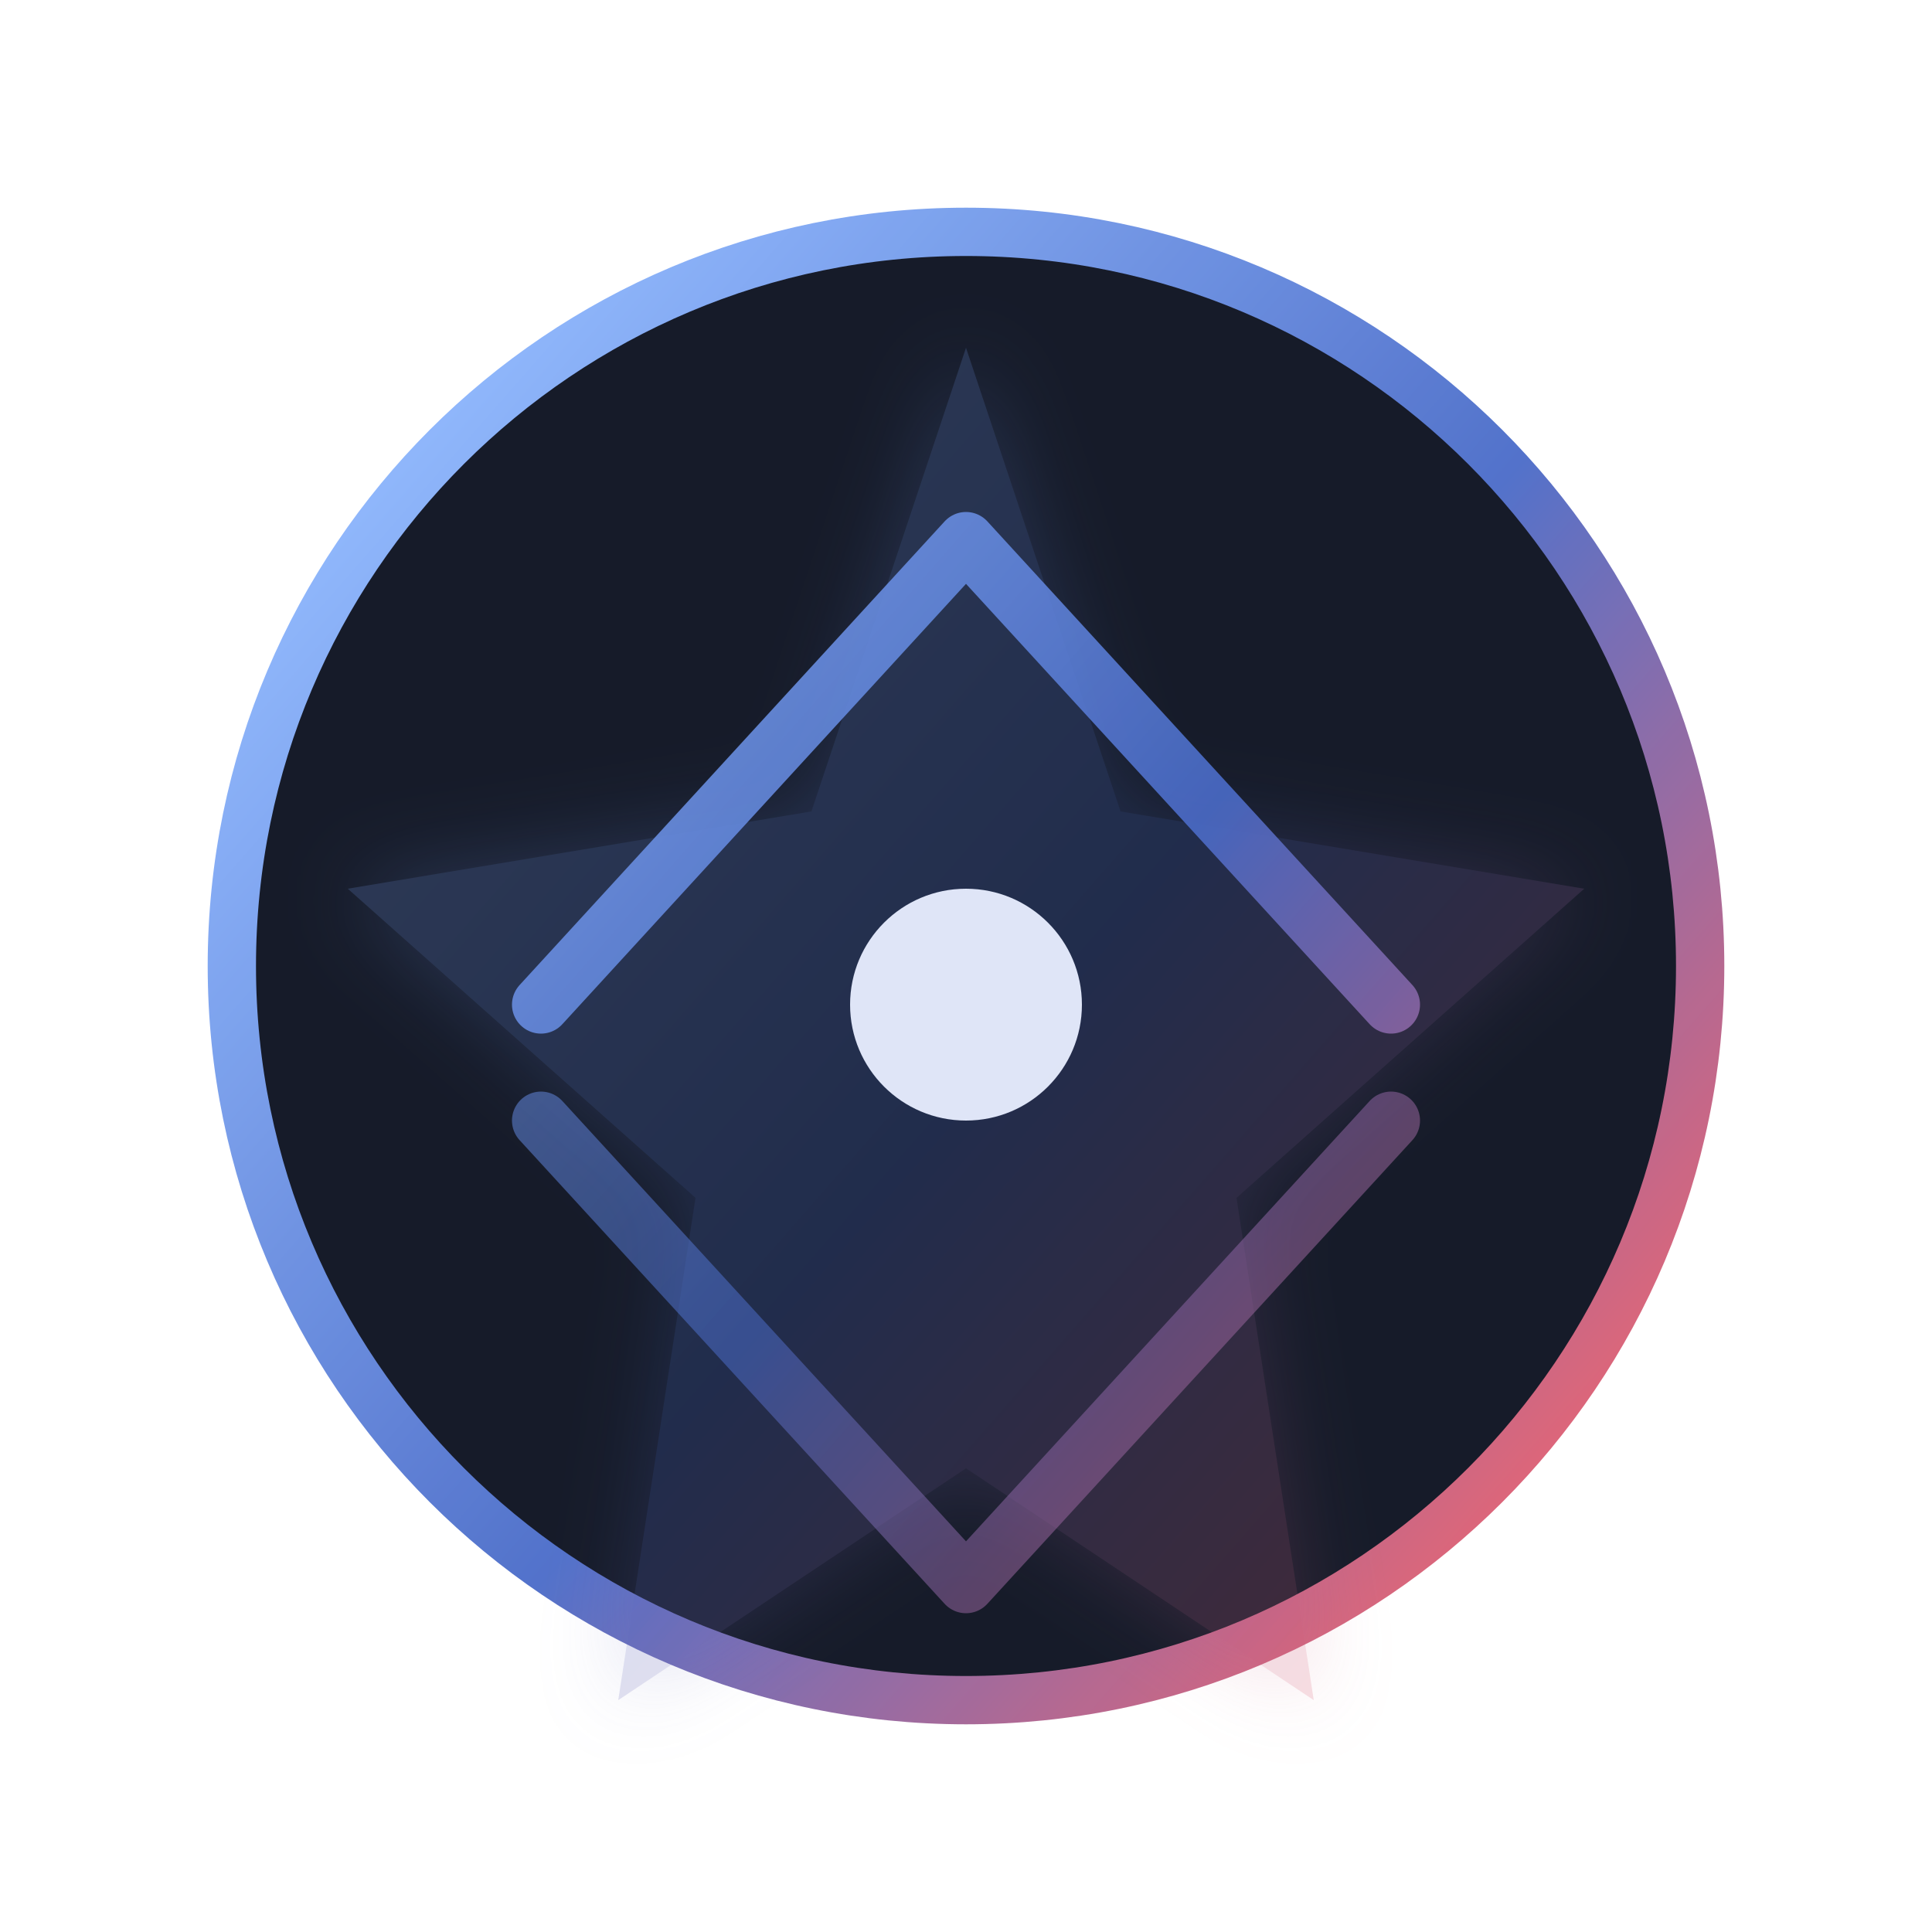
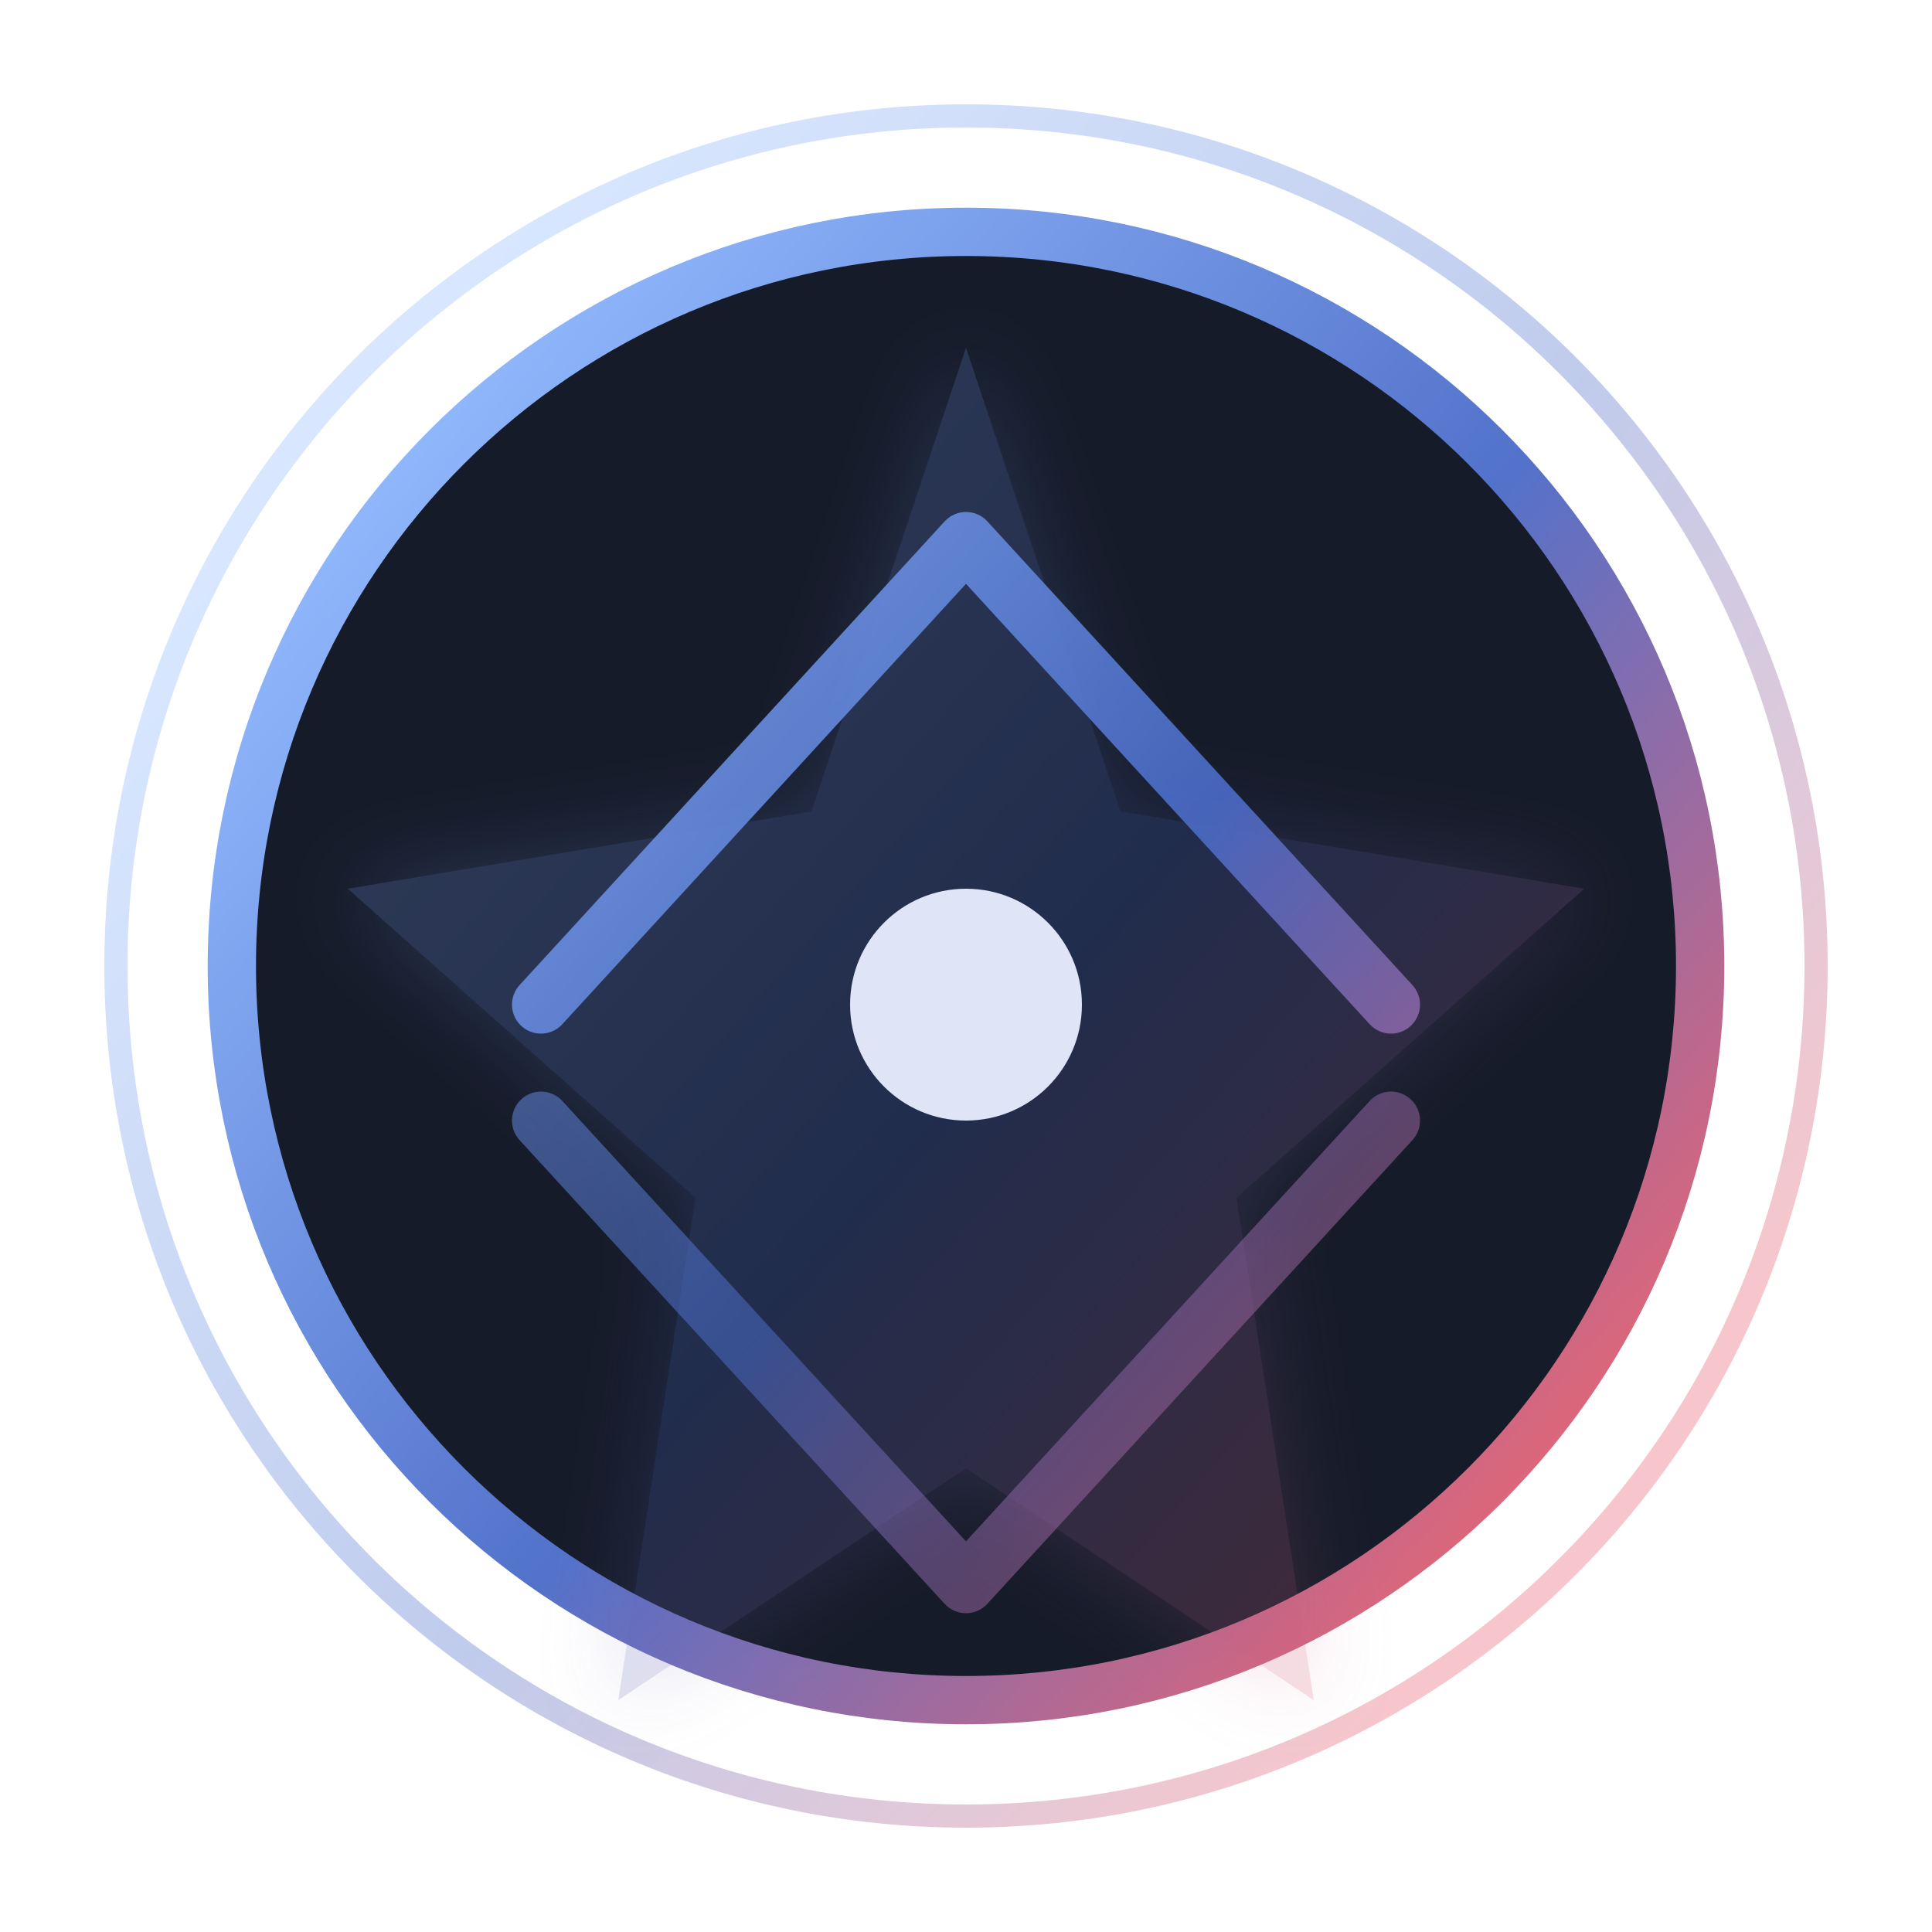
<svg xmlns="http://www.w3.org/2000/svg" width="100" height="100" viewBox="0 0 100 100" fill="none">
  <defs>
    <linearGradient id="duelA" x1="18" y1="22" x2="82" y2="78" gradientUnits="userSpaceOnUse">
      <stop stop-color="#8EB8FF" />
      <stop offset="0.55" stop-color="#4A6BC8" />
      <stop offset="1" stop-color="#E85D6C" />
    </linearGradient>
    <filter id="duelGlow" x="8" y="8" width="84" height="84" filterUnits="userSpaceOnUse">
      <feGaussianBlur stdDeviation="2.2" result="b" />
      <feMerge>
        <feMergeNode in="b" />
        <feMergeNode in="SourceGraphic" />
      </feMerge>
    </filter>
  </defs>
+   <circle cx="50" cy="50" r="44" fill="none" stroke="url(#duelA)" stroke-width="1.2" opacity="0.35" />
  <circle cx="50" cy="50" r="38" fill="#0B101E" stroke="url(#duelA)" stroke-width="2.5" opacity="0.95" />
  <path d="M50 18 L58 42 L82 46 L64 62 L68 88 L50 76 L32 88 L36 62 L18 46 L42 42 Z" fill="url(#duelA)" opacity="0.22" filter="url(#duelGlow)" />
  <path d="M28 52 L50 28 L72 52" stroke="url(#duelA)" stroke-width="3" stroke-linecap="round" stroke-linejoin="round" fill="none" opacity="0.9" />
  <path d="M28 58 L50 82 L72 58" stroke="url(#duelA)" stroke-width="3" stroke-linecap="round" stroke-linejoin="round" fill="none" opacity="0.55" />
  <circle cx="50" cy="52" r="6" fill="#E8EEFF" opacity="0.95" />
</svg>
